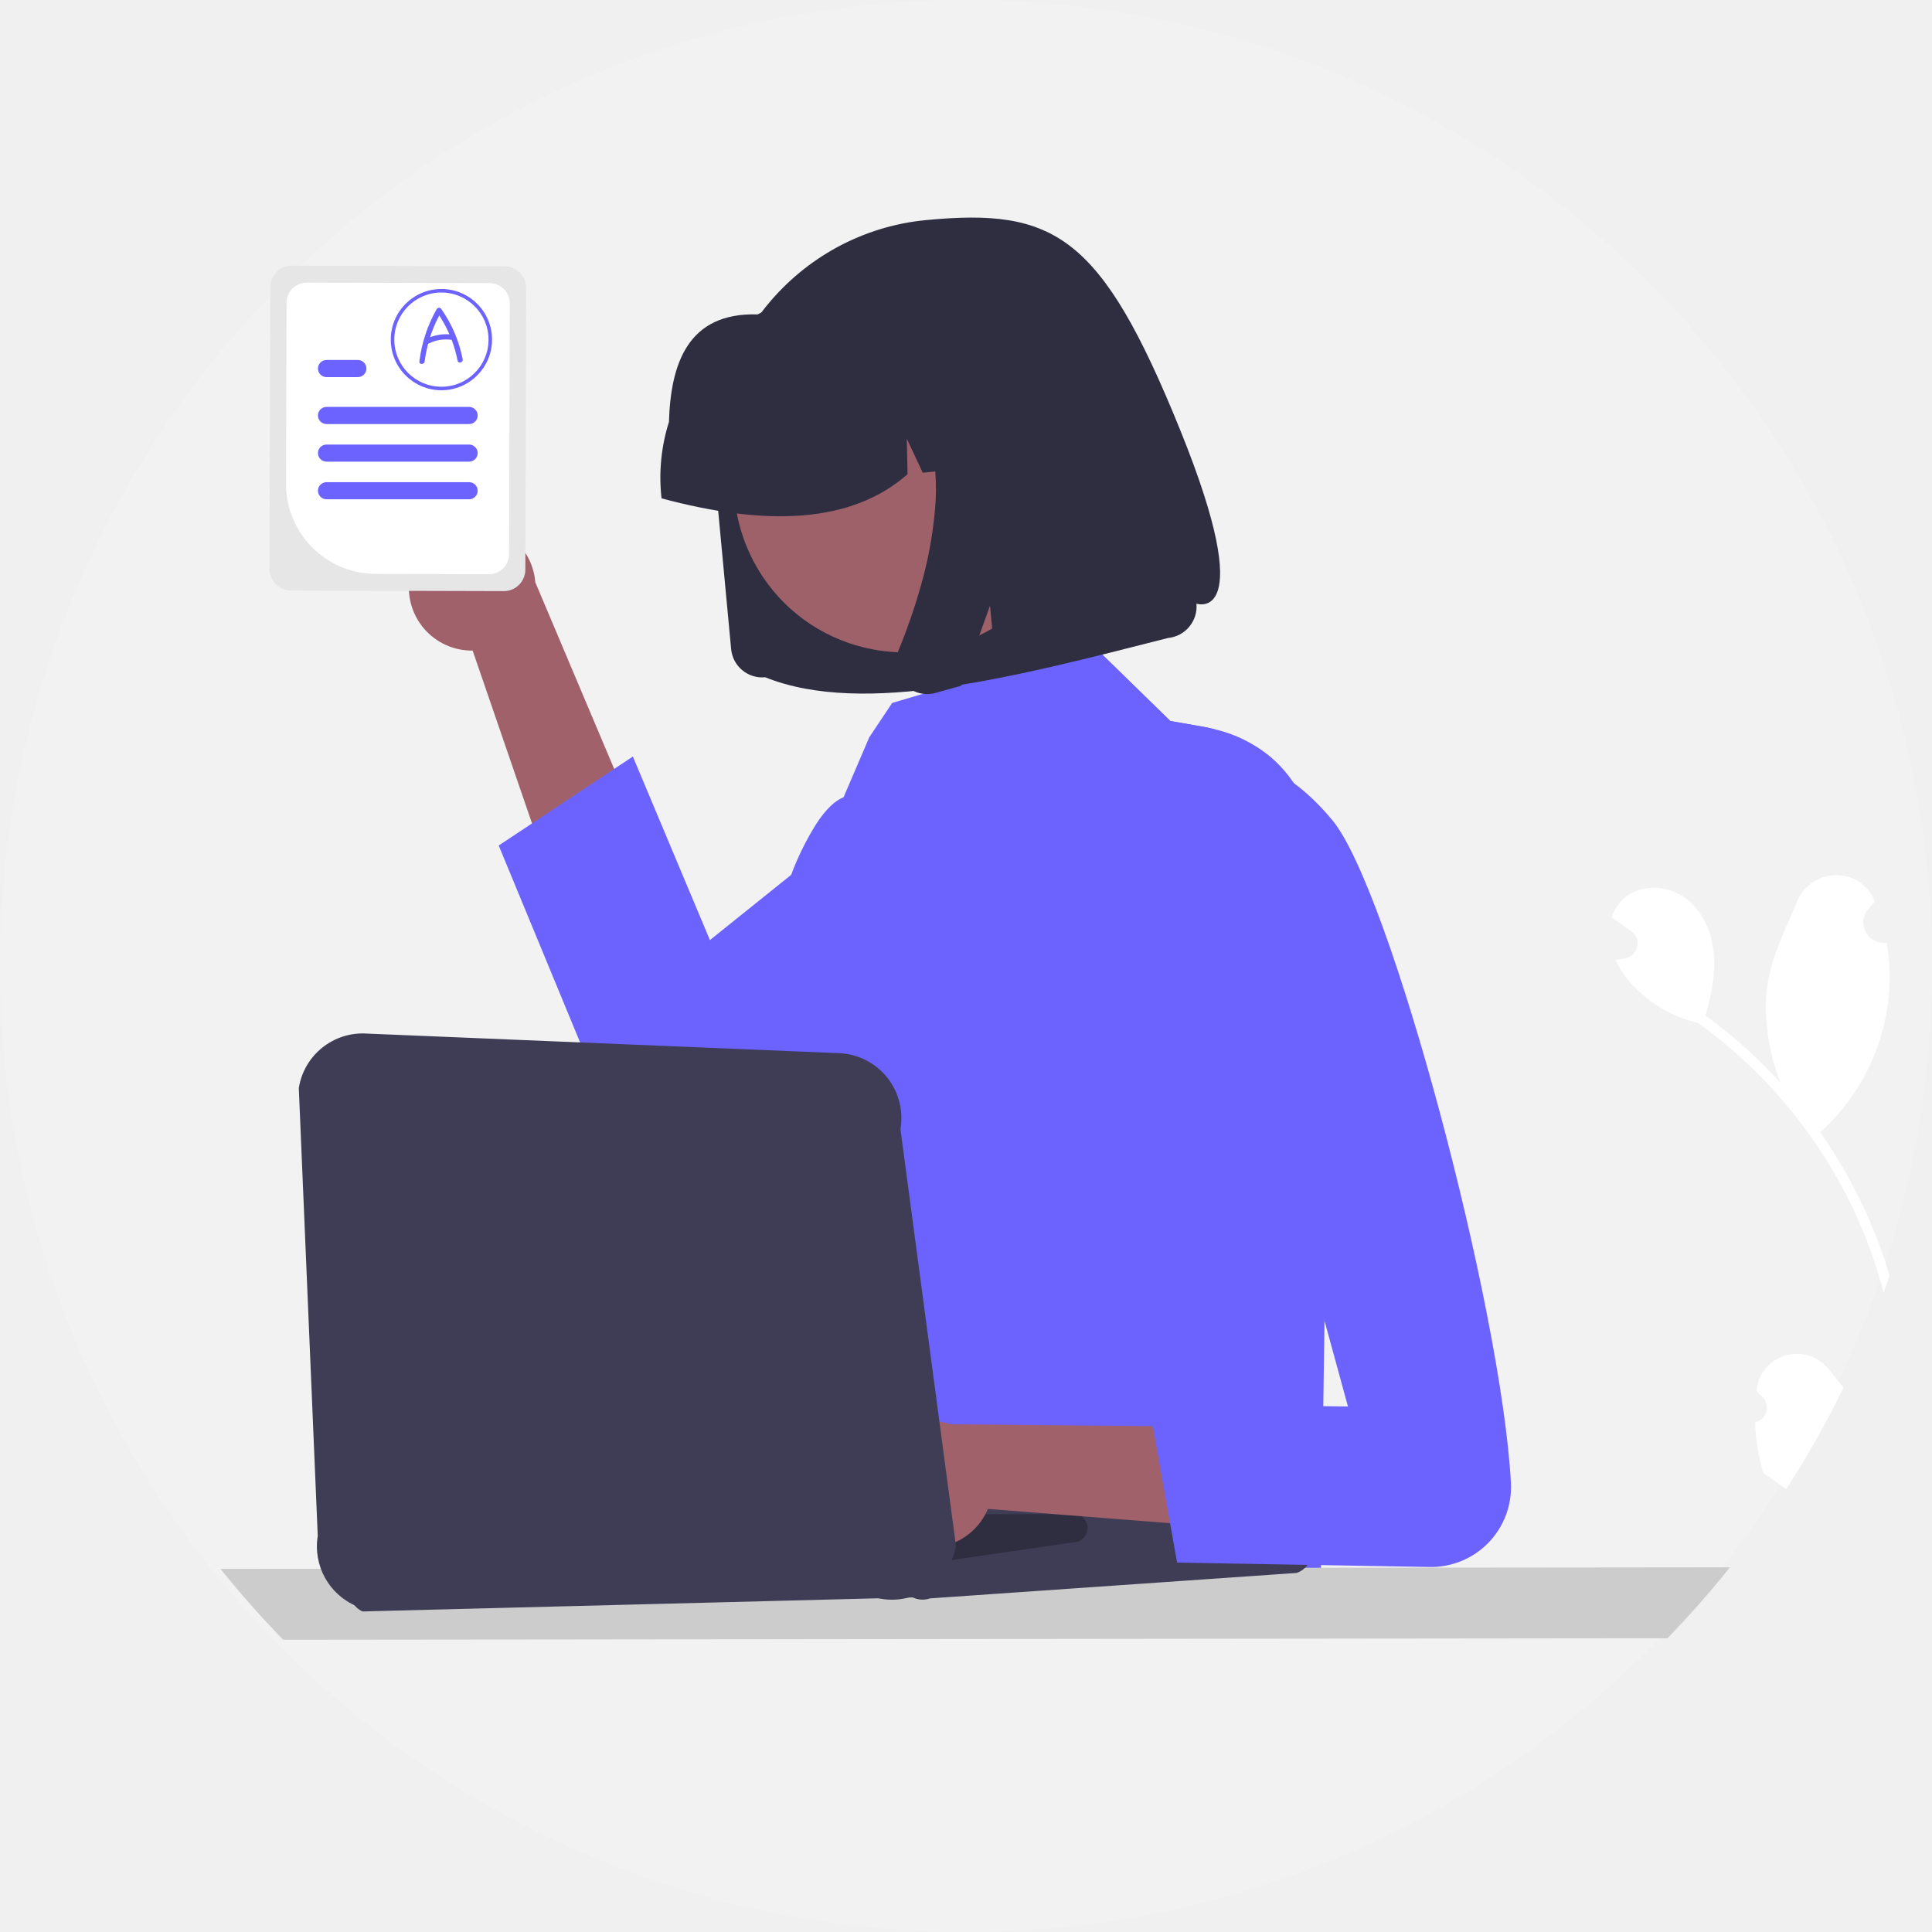
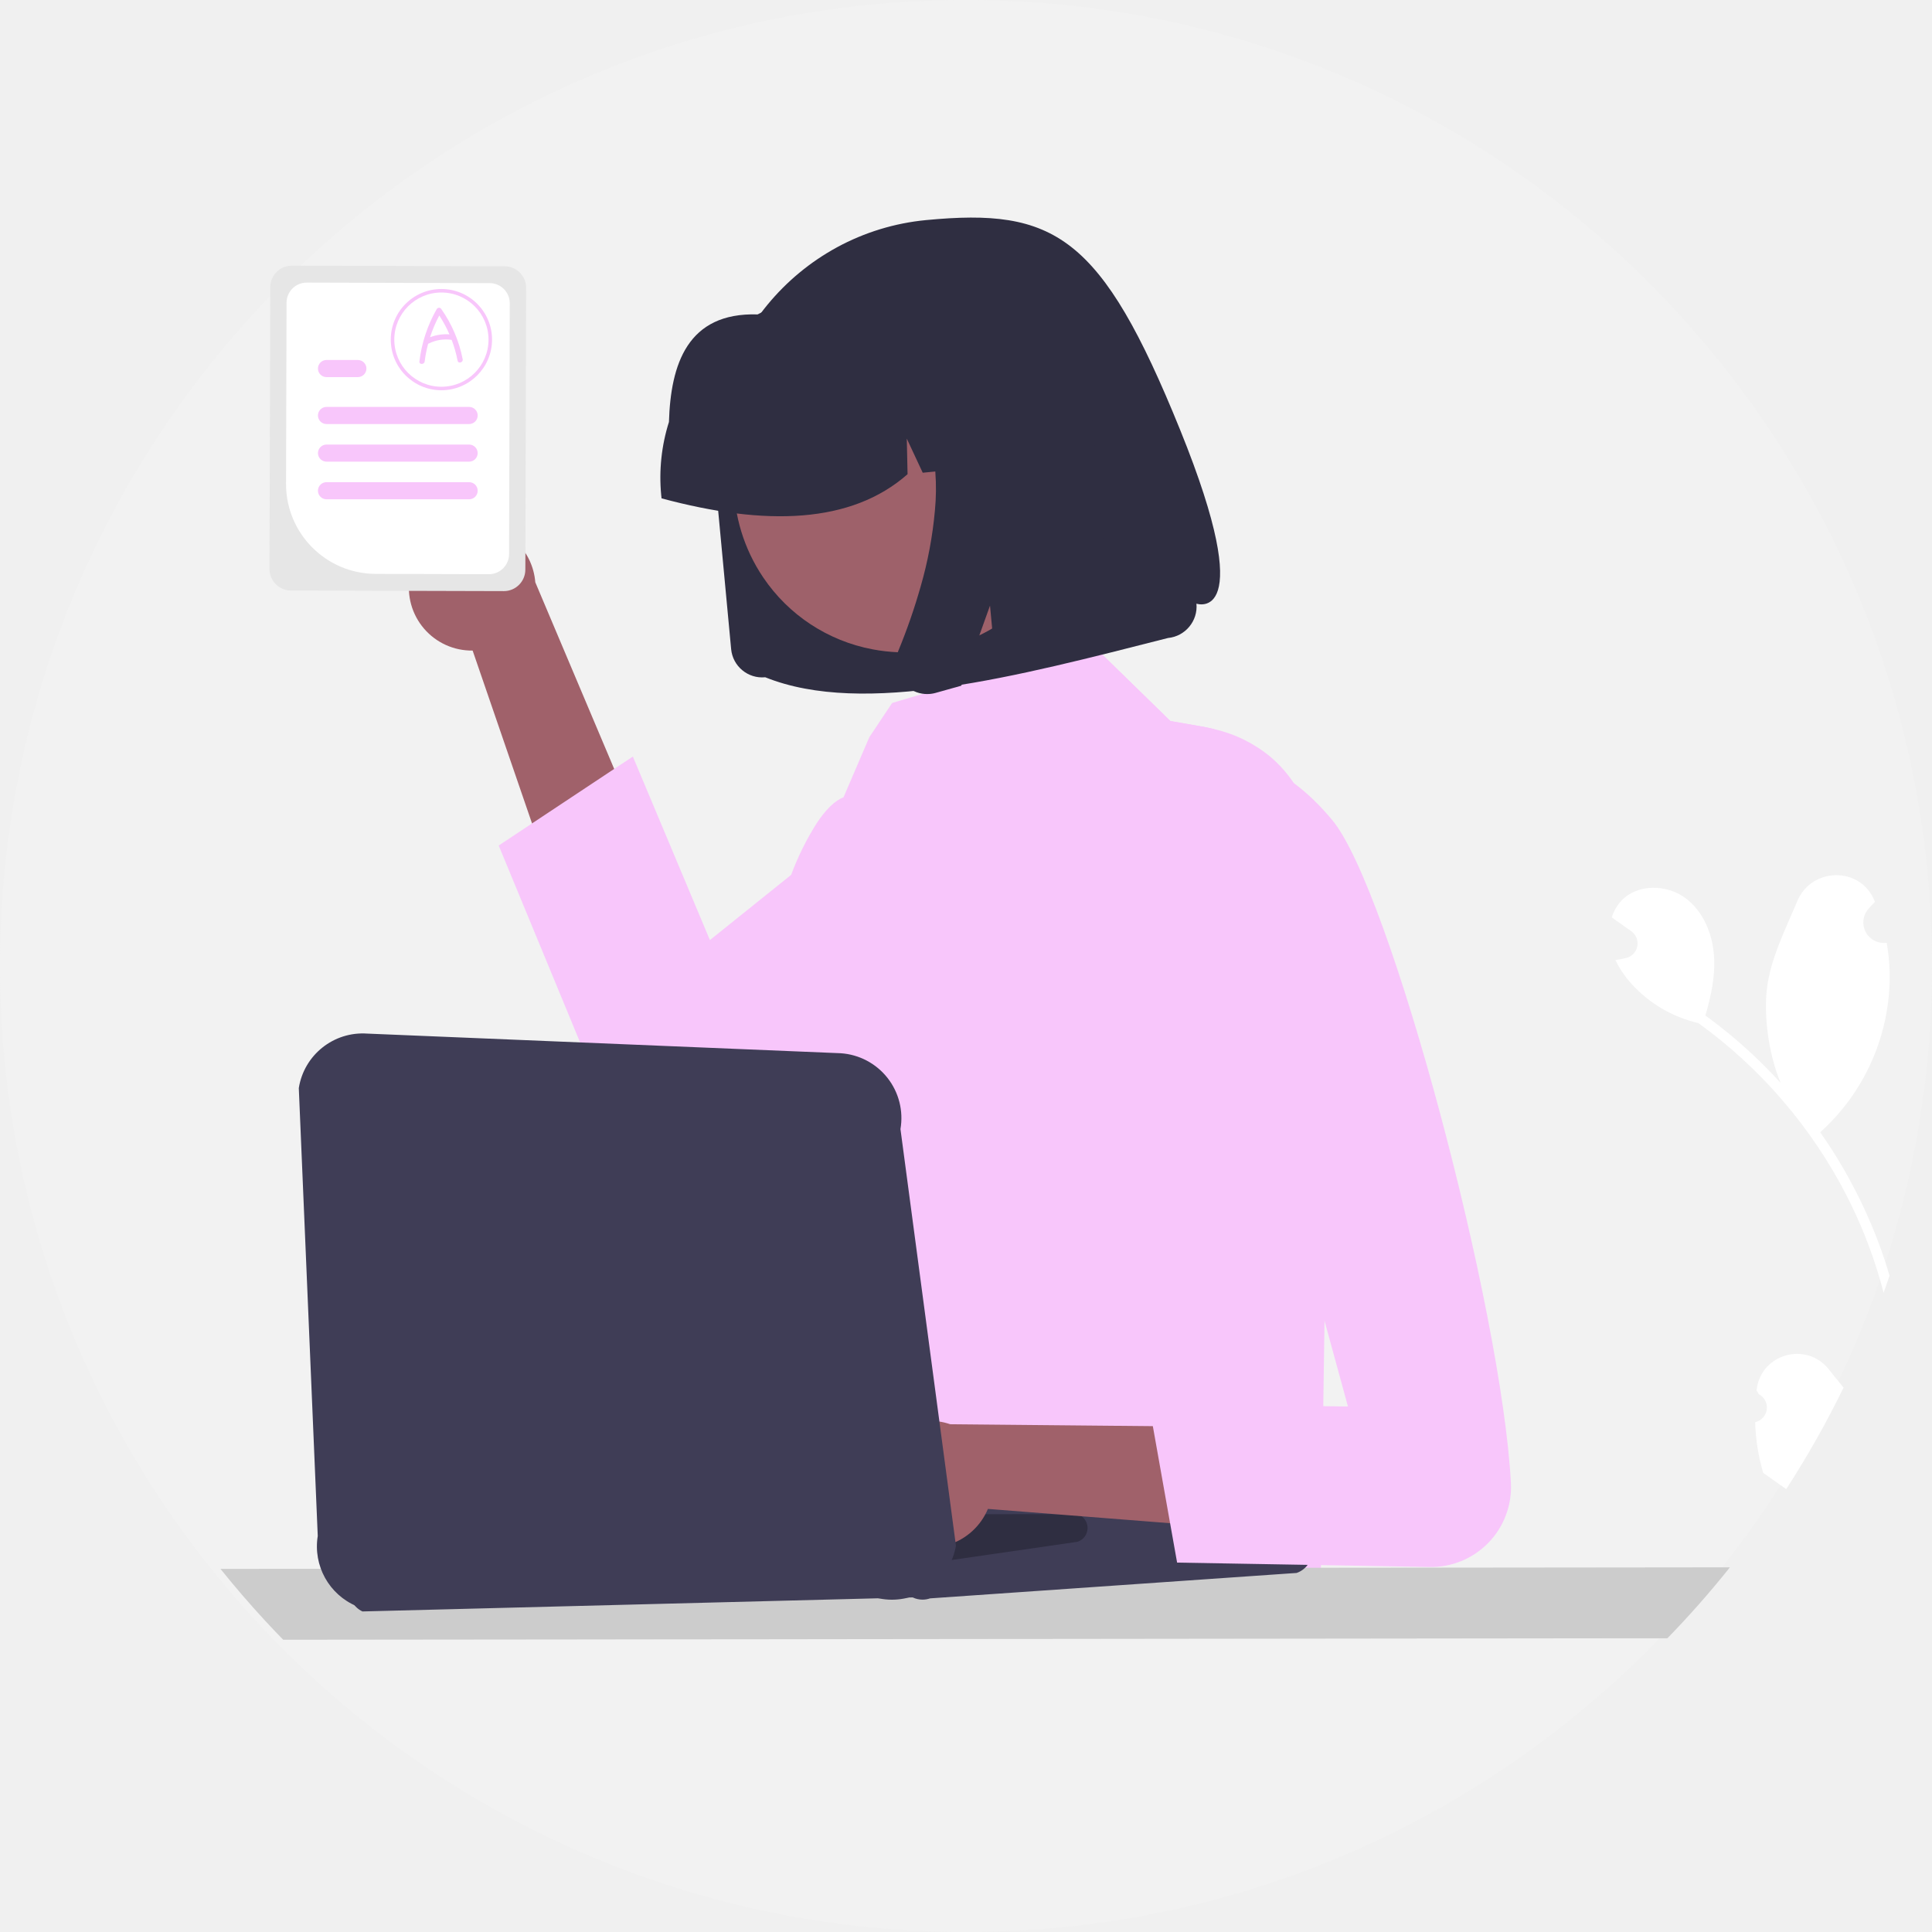
<svg xmlns="http://www.w3.org/2000/svg" data-name="Layer 1" width="676" height="676" viewBox="0 0 676 676">
  <path d="M938,450a337.453,337.453,0,0,1-17.85,108.68q-1.02,3-2.09,5.98a338.393,338.393,0,0,1-53.77,96.05q-10.32,12.945-21.87,24.82-11.55,11.895-24.25,22.63a336.248,336.248,0,0,1-165.78,75.8h-.01q-11.7,1.815-23.63,2.83Q614.545,787.99,600,788A336.94,336.94,0,0,1,358.09,686.05q-3.315-3.39-6.53-6.88-8.01-8.685-15.41-17.91-4.155-5.19-8.11-10.54a336.714,336.714,0,0,1-40.24-70.98,332.254,332.254,0,0,1-11.7-32.84c-.24-.79-.47-1.58-.7-2.37q-.75-2.55-1.45-5.13A338.38,338.38,0,0,1,262,450c0-186.67,151.33-338,338-338S938,263.33,938,450Z" transform="translate(-262 -112)" fill="#f2f2f2" />
  <path d="M405.348,314.032a22.026,22.026,0,0,0,22.026,25.603l53.954,156.993,34.427-23.66L449.296,315.731a22.145,22.145,0,0,0-43.949-1.699Z" transform="translate(-262 -112)" fill="#a0616a" />
-   <path d="M686.955,367.15c-23.96,27.26-83.04,75.3-131.71,108.38-10.52,7.15-20.56,13.59-29.65,18.98-6.14,3.64-11.85,6.79-16.99,9.36a27.995,27.995,0,0,1-38.41-14.5l-33.7-81.53,11.66-7.73,28.75-19.07,6.53-4.32,26.96,64.21,28.43-22.82,17.65-14.17,80.46-64.57,6.94-2.06,16.19,15.8,11.45,11.18,10.77,1.87C683.895,366.44,685.455,366.77,686.955,367.15Z" transform="translate(-262 -112)" fill="#6c63ff" />
+   <path d="M686.955,367.15c-23.96,27.26-83.04,75.3-131.71,108.38-10.52,7.15-20.56,13.59-29.65,18.98-6.14,3.64-11.85,6.79-16.99,9.36a27.995,27.995,0,0,1-38.41-14.5l-33.7-81.53,11.66-7.73,28.75-19.07,6.53-4.32,26.96,64.21,28.43-22.82,17.65-14.17,80.46-64.57,6.94-2.06,16.19,15.8,11.45,11.18,10.77,1.87C683.895,366.44,685.455,366.77,686.955,367.15Z" transform="translate(-262 -112)" fill="#f8c6fb" />
  <path d="M901.92,591.162c1.67,2.12,3.4,4.23,5.13,6.35a335.121,335.121,0,0,1-20.06,35.52q-.825-.585-1.65-1.17a2.12,2.12,0,0,1-.25-.16c-2.05-1.46-4.11-2.9-6.16-4.36v-.01a70.003,70.003,0,0,1-2.81-17.7,5.288,5.288,0,0,0,1.23-9.86c-.27-.47-.46-.81-.73-1.29.01-.12.03-.25.04-.37C878.23,585.622,894.15,581.262,901.92,591.162Z" transform="translate(-262 -112)" fill="#fff" />
  <path d="M919.87,548.362q1.8,4.95,3.28,10.01-1.02,3-2.09,5.98-.405-1.575-.84-3.15a161.957,161.957,0,0,0-5.85-17.2q-2.79-6.915-6.18-13.54a170.357,170.357,0,0,0-51.96-60.5,45.35,45.35,0,0,1-23.43-13.78,34.858,34.858,0,0,1-5.57-8.26c.92-.13,1.84-.31,2.74-.5.28-.06.57-.13.85-.19l.11-.02a5.241,5.241,0,0,0,1.85-9.38c-.51-.37-1.03-.73-1.54-1.09-.78-.57-1.57-1.11-2.36-1.67a2.492,2.492,0,0,1-.24-.17c-.9-.64-1.8-1.26-2.69-1.91a15.195,15.195,0,0,1,3.49-5.96c5.59-5.77,15.57-5.64,22.09-.94,6.53,4.7,9.81,12.93,10.23,20.95.37,6.87-1.11,13.67-3.06,20.3.49.36,1,.7,1.49,1.07a171.327,171.327,0,0,1,24.86,22.51c-4.35-10.32-5.93-23.78-4.8-33.05,1.29-10.56,6.42-20.59,10.62-30.58,5.03-12,22.19-12.16,27.03-.08.05.12.1.23.14.35q-1.215,1.215-2.34,2.52a7.175,7.175,0,0,0,6.29,11.8l.15-.02a72.096,72.096,0,0,1,1.06,10.79,73.508,73.508,0,0,1-22.88,54.2c-.48.45-.95.89-1.44,1.32a170.657,170.657,0,0,1,12.45,20.67A172.443,172.443,0,0,1,919.87,548.362Z" transform="translate(-262 -112)" fill="#fff" />
-   <path d="M727.185,454.55l-3.02,207.41-243.96-7,38.96-86c-.28-2.76,17.1-22.13,17-25-.3-8.41,5.98-16.2,7-25,2.08-18.15-9.83-86.69-4.34-100.85a96.267,96.267,0,0,1,8.94-18.08c3.12-4.72,6.32-7.9,9.38-9.05l9.02-21.02,8-12,62.77-18.59,6.94-2.06,16.19,15.8,11.45,11.18,10.77,1.87c1.61.28,3.17.61,4.67.99a47.442,47.442,0,0,1,19.66,9.74C725.415,392.86,727.605,422.9,727.185,454.55Z" transform="translate(-262 -112)" fill="#6c63ff" />
+   <path d="M727.185,454.55l-3.02,207.41-243.96-7,38.96-86c-.28-2.76,17.1-22.13,17-25-.3-8.41,5.98-16.2,7-25,2.08-18.15-9.83-86.69-4.34-100.85a96.267,96.267,0,0,1,8.94-18.08c3.12-4.72,6.32-7.9,9.38-9.05l9.02-21.02,8-12,62.77-18.59,6.94-2.06,16.19,15.8,11.45,11.18,10.77,1.87c1.61.28,3.17.61,4.67.99a47.442,47.442,0,0,1,19.66,9.74C725.415,392.86,727.605,422.9,727.185,454.55Z" transform="translate(-262 -112)" fill="#f8c6fb" />
  <path d="M867.29,660.402q-10.32,12.945-21.87,24.82l-26.38.02-141.87.16-25.54.03-16.98.02-25.26.02-19.43.02-35.89.04-21.17.03-44.58.04-21.28.03-58.97.06-37.04.04-9.94.01q-3.315-3.39-6.53-6.88-8.01-8.685-15.41-17.91l20.58-.02,14.02-.01,32.46-.04,62.64-.06,21.17-.02,8.56-.01h.03l6.72-.01,3.01-.01,7.71-.01h3.26l22.86-.02,49.31-.06,21.7-.02,20.78-.02,19.48-.02,27.95-.03,149.28-.15Z" transform="translate(-262 -112)" fill="#ccc" />
-   <path id="bfd9c2c3-21db-4bc8-8976-94586a21de42-3900" data-name="Path 9" d="M529.766,348.972l-.054.005a10.924,10.924,0,0,1-11.89-9.865l-5.687-60.699a81.473,81.473,0,0,1,3.433-32.258,82.787,82.787,0,0,1,39.23-47.592,81.52,81.52,0,0,1,31.251-9.557c44.82-4.27,61.199,5.065,88.885,73.421s5.696,60.792,5.696,60.792a10.943,10.943,0,0,1-.463,4.339,11.121,11.121,0,0,1-5.285,6.393,10.978,10.978,0,0,1-4.179,1.277C617.716,348.697,564.251,362.874,529.757,348.973Z" transform="translate(-262 -112)" fill="#2f2e41" />
-   <path id="acce586e-6e96-4eff-b112-6c9d74172e69-3901" data-name="Ellipse 1" d="M628.387,246.521A60.095,60.095,0,0,1,567.275,339.191a59.395,59.395,0,0,1-38.241-25.165,60.095,60.095,0,0,1,61.067-92.643,59.395,59.395,0,0,1,38.287,25.14Z" transform="translate(-262 -112)" fill="#9e616a" />
-   <path id="af1db401-16c9-4940-bbbf-8b9ef63e1952-3902" data-name="Path 10" d="M493.346,285.156a64.45,64.45,0,0,1,2.716-25.512c.604-20.147,6.45-38.396,31.023-37.63a64.479,64.479,0,0,1,24.552-7.534l12.143-1.199q.205-.02.409-.039A64.341,64.341,0,0,1,634.215,271.344l.114,1.216-25.691,2.512-11.057-23.662.546,24.694-13.269,1.302-5.576-11.938.272,12.451c-19.701,17.352-49.576,18.261-86.082,8.454Z" transform="translate(-262 -112)" fill="#2f2e41" />
-   <path id="a1e66597-148d-4736-b39c-00184f281162-3903" data-name="Path 13" d="M575.525,342.755a10.75,10.75,0,0,0,1.002,5.834,10.994,10.994,0,0,0,1.687,2.561,11.121,11.121,0,0,0,1.956,1.744,10.906,10.906,0,0,0,7.296,1.904q.241-.025.481-.059t.48-.079q.242-.043.48-.1t.478-.122l8.967-2.513,10.049-28.019,2.303,24.587,40.773-11.352-9.775-104.335-69.495,6.848,1.906,1.835a48.029,48.029,0,0,1,13.032,22.517,78.292,78.292,0,0,1,1.983,26.562,141.185,141.185,0,0,1-4.977,26.588,208.08,208.08,0,0,1-7.855,22.633A10.979,10.979,0,0,0,575.525,342.755Z" transform="translate(-262 -112)" fill="#2f2e41" />
+   <path id="bfd9c2c3-21db-4bc8-8976-94586a21de42-82" data-name="Path 9" d="M529.766,348.972l-.054.005a10.924,10.924,0,0,1-11.89-9.865l-5.687-60.699a81.473,81.473,0,0,1,3.433-32.258,82.787,82.787,0,0,1,39.23-47.592,81.52,81.52,0,0,1,31.251-9.557c44.82-4.27,61.199,5.065,88.885,73.421s5.696,60.792,5.696,60.792a10.943,10.943,0,0,1-.463,4.339,11.121,11.121,0,0,1-5.285,6.393,10.978,10.978,0,0,1-4.179,1.277C617.716,348.697,564.251,362.874,529.757,348.973Z" transform="translate(-262 -112)" fill="#2f2e41" />
+   <path id="acce586e-6e96-4eff-b112-6c9d74172e69-83" data-name="Ellipse 1" d="M628.387,246.521A60.095,60.095,0,0,1,567.275,339.191a59.395,59.395,0,0,1-38.241-25.165,60.095,60.095,0,0,1,61.067-92.643,59.395,59.395,0,0,1,38.287,25.14Z" transform="translate(-262 -112)" fill="#9e616a" />
+   <path id="af1db401-16c9-4940-bbbf-8b9ef63e1952-84" data-name="Path 10" d="M493.346,285.156a64.45,64.45,0,0,1,2.716-25.512c.604-20.147,6.45-38.396,31.023-37.63a64.479,64.479,0,0,1,24.552-7.534l12.143-1.199q.205-.02.409-.039A64.341,64.341,0,0,1,634.215,271.344l.114,1.216-25.691,2.512-11.057-23.662.546,24.694-13.269,1.302-5.576-11.938.272,12.451c-19.701,17.352-49.576,18.261-86.082,8.454Z" transform="translate(-262 -112)" fill="#2f2e41" />
+   <path id="a1e66597-148d-4736-b39c-00184f281162-85" data-name="Path 13" d="M575.525,342.755a10.75,10.75,0,0,0,1.002,5.834,10.994,10.994,0,0,0,1.687,2.561,11.121,11.121,0,0,0,1.956,1.744,10.906,10.906,0,0,0,7.296,1.904q.241-.025.481-.059t.48-.079q.242-.043.48-.1t.478-.122l8.967-2.513,10.049-28.019,2.303,24.587,40.773-11.352-9.775-104.335-69.495,6.848,1.906,1.835a48.029,48.029,0,0,1,13.032,22.517,78.292,78.292,0,0,1,1.983,26.562,141.185,141.185,0,0,1-4.977,26.588,208.08,208.08,0,0,1-7.855,22.633A10.979,10.979,0,0,0,575.525,342.755Z" transform="translate(-262 -112)" fill="#2f2e41" />
  <path d="M584.792,671.709a8.06,8.06,0,0,1-3.454-.781l-192.52,4.912a8.08,8.08,0,0,1,1.15-15.045l125.952-37.555a8.079,8.079,0,0,1,4.016-.154L714.762,646.833a8.079,8.079,0,0,1,.926,15.535l-128.259,8.897A8.091,8.091,0,0,1,584.792,671.709Z" transform="translate(-262 -112)" fill="#3f3d56" />
  <path d="M591.872,658.307a5.085,5.085,0,0,1-2.483-.646L433.035,664.966a5.068,5.068,0,0,1,1.283-9.346l56.604-13.738a5.084,5.084,0,0,1,2.677.078l145.354-.175a5.069,5.069,0,0,1,.034,9.683l-45.602,6.608A5.058,5.058,0,0,1,591.872,658.307Z" transform="translate(-262 -112)" fill="#2f2e41" />
  <path d="M575.415,649.974a22.026,22.026,0,0,0,32.255-10.014l165.496,13-8-41-170.697-1.626a22.145,22.145,0,0,0-19.053,39.64Z" transform="translate(-262 -112)" fill="#a0616a" />
-   <path d="M673.165,382.96s25-20,55,16c20.232,24.278,59.259,171.044,62.495,231.862a27.982,27.982,0,0,1-28.584,29.46l-88.211-1.535-9.864-55.45,69.643.825Z" transform="translate(-262 -112)" fill="#6c63ff" />
+   <path d="M673.165,382.96s25-20,55,16c20.232,24.278,59.259,171.044,62.495,231.862a27.982,27.982,0,0,1-28.584,29.46l-88.211-1.535-9.864-55.45,69.643.825Z" transform="translate(-262 -112)" fill="#f8c6fb" />
  <path d="M574.084,671.732a22.739,22.739,0,0,1-8.81-1.784l-178.442,4.071a22.675,22.675,0,0,1-13.651-24.582l-6.631-156.711a22.642,22.642,0,0,1,23.935-19.074l165.663,6.871a22.739,22.739,0,0,1,20.922,26.544L596.48,652.835A22.775,22.775,0,0,1,574.084,671.732Z" transform="translate(-262 -112)" fill="#3f3d56" />
  <path d="M438.585,205.17l-74.47-.21a7.541,7.541,0,0,0-7.55,7.51l-.27,98.61a7.524,7.524,0,0,0,7.5,7.54l41.31.12,33.17.09a7.526,7.526,0,0,0,7.54-7.51l.02-5.83.26-92.77A7.535,7.535,0,0,0,438.585,205.17Z" transform="translate(-262 -112)" fill="#e6e6e6" />
  <path d="M433.335,211.06l-64-.18a7.061,7.061,0,0,0-7.07,7.03l-.18,63.4a31.443,31.443,0,0,0,31.32,31.49l12.16.03,27.49.08a7.055,7.055,0,0,0,7.07-7.03l.02-6.38.22-81.37A7.055,7.055,0,0,0,433.335,211.06Z" transform="translate(-262 -112)" fill="#fff" />
-   <path d="M426.145,254.38h-49.9a2.995,2.995,0,1,0,0,5.99h49.9a2.995,2.995,0,0,0,0-5.99Z" transform="translate(-262 -112)" fill="#6c63ff" />
-   <path d="M387.215,237.96h-10.97a2.995,2.995,0,1,0,0,5.99h10.97a2.995,2.995,0,1,0,0-5.99Z" transform="translate(-262 -112)" fill="#6c63ff" />
-   <path d="M426.145,280.71h-49.9a2.995,2.995,0,1,0,0,5.99h49.9a2.995,2.995,0,0,0,0-5.99Z" transform="translate(-262 -112)" fill="#6c63ff" />
-   <path d="M426.145,267.55h-49.9a2.99,2.99,0,1,0,0,5.98h49.9a2.99,2.99,0,0,0,0-5.98Z" transform="translate(-262 -112)" fill="#6c63ff" />
-   <path d="M416.449,248.55a17.716,17.716,0,1,1,17.716-17.716A17.737,17.737,0,0,1,416.449,248.55Zm0-34.202A16.485,16.485,0,1,0,432.934,230.834,16.504,16.504,0,0,0,416.449,214.349Z" transform="translate(-262 -112)" fill="#6c63ff" />
-   <path d="M423.889,237.696a45.545,45.545,0,0,0-7.478-17.566.935.935,0,0,0-1.595,0,48.647,48.647,0,0,0-6.067,18.336c-.144,1.177,1.705,1.167,1.847,0a45.52,45.52,0,0,1,1.211-6.2,1.055,1.055,0,0,0,.206-.063,13.459,13.459,0,0,1,7.95-1.295c.024.004.047-.002.07.001a44.285,44.285,0,0,1,2.075,7.278C422.334,239.353,424.114,238.859,423.889,237.696ZM412.472,230.001a46.743,46.743,0,0,1,3.225-7.618,44.266,44.266,0,0,1,3.566,6.612A15.576,15.576,0,0,0,412.472,230.001Z" transform="translate(-262 -112)" fill="#6c63ff" />
+   <path d="M426.145,254.38h-49.9a2.995,2.995,0,1,0,0,5.99h49.9a2.995,2.995,0,0,0,0-5.99Z" transform="translate(-262 -112)" fill="#f8c6fb" />
+   <path d="M387.215,237.96h-10.97a2.995,2.995,0,1,0,0,5.99h10.97a2.995,2.995,0,1,0,0-5.99Z" transform="translate(-262 -112)" fill="#f8c6fb" />
+   <path d="M426.145,280.71h-49.9a2.995,2.995,0,1,0,0,5.99h49.9a2.995,2.995,0,0,0,0-5.99Z" transform="translate(-262 -112)" fill="#f8c6fb" />
+   <path d="M426.145,267.55h-49.9a2.99,2.99,0,1,0,0,5.98h49.9a2.99,2.99,0,0,0,0-5.98Z" transform="translate(-262 -112)" fill="#f8c6fb" />
+   <path d="M416.449,248.55a17.716,17.716,0,1,1,17.716-17.716A17.737,17.737,0,0,1,416.449,248.55Zm0-34.202A16.485,16.485,0,1,0,432.934,230.834,16.504,16.504,0,0,0,416.449,214.349Z" transform="translate(-262 -112)" fill="#f8c6fb" />
+   <path d="M423.889,237.696a45.545,45.545,0,0,0-7.478-17.566.935.935,0,0,0-1.595,0,48.647,48.647,0,0,0-6.067,18.336c-.144,1.177,1.705,1.167,1.847,0a45.52,45.52,0,0,1,1.211-6.2,1.055,1.055,0,0,0,.206-.063,13.459,13.459,0,0,1,7.95-1.295c.024.004.047-.002.07.001a44.285,44.285,0,0,1,2.075,7.278C422.334,239.353,424.114,238.859,423.889,237.696ZM412.472,230.001a46.743,46.743,0,0,1,3.225-7.618,44.266,44.266,0,0,1,3.566,6.612A15.576,15.576,0,0,0,412.472,230.001Z" transform="translate(-262 -112)" fill="#f8c6fb" />
</svg>
